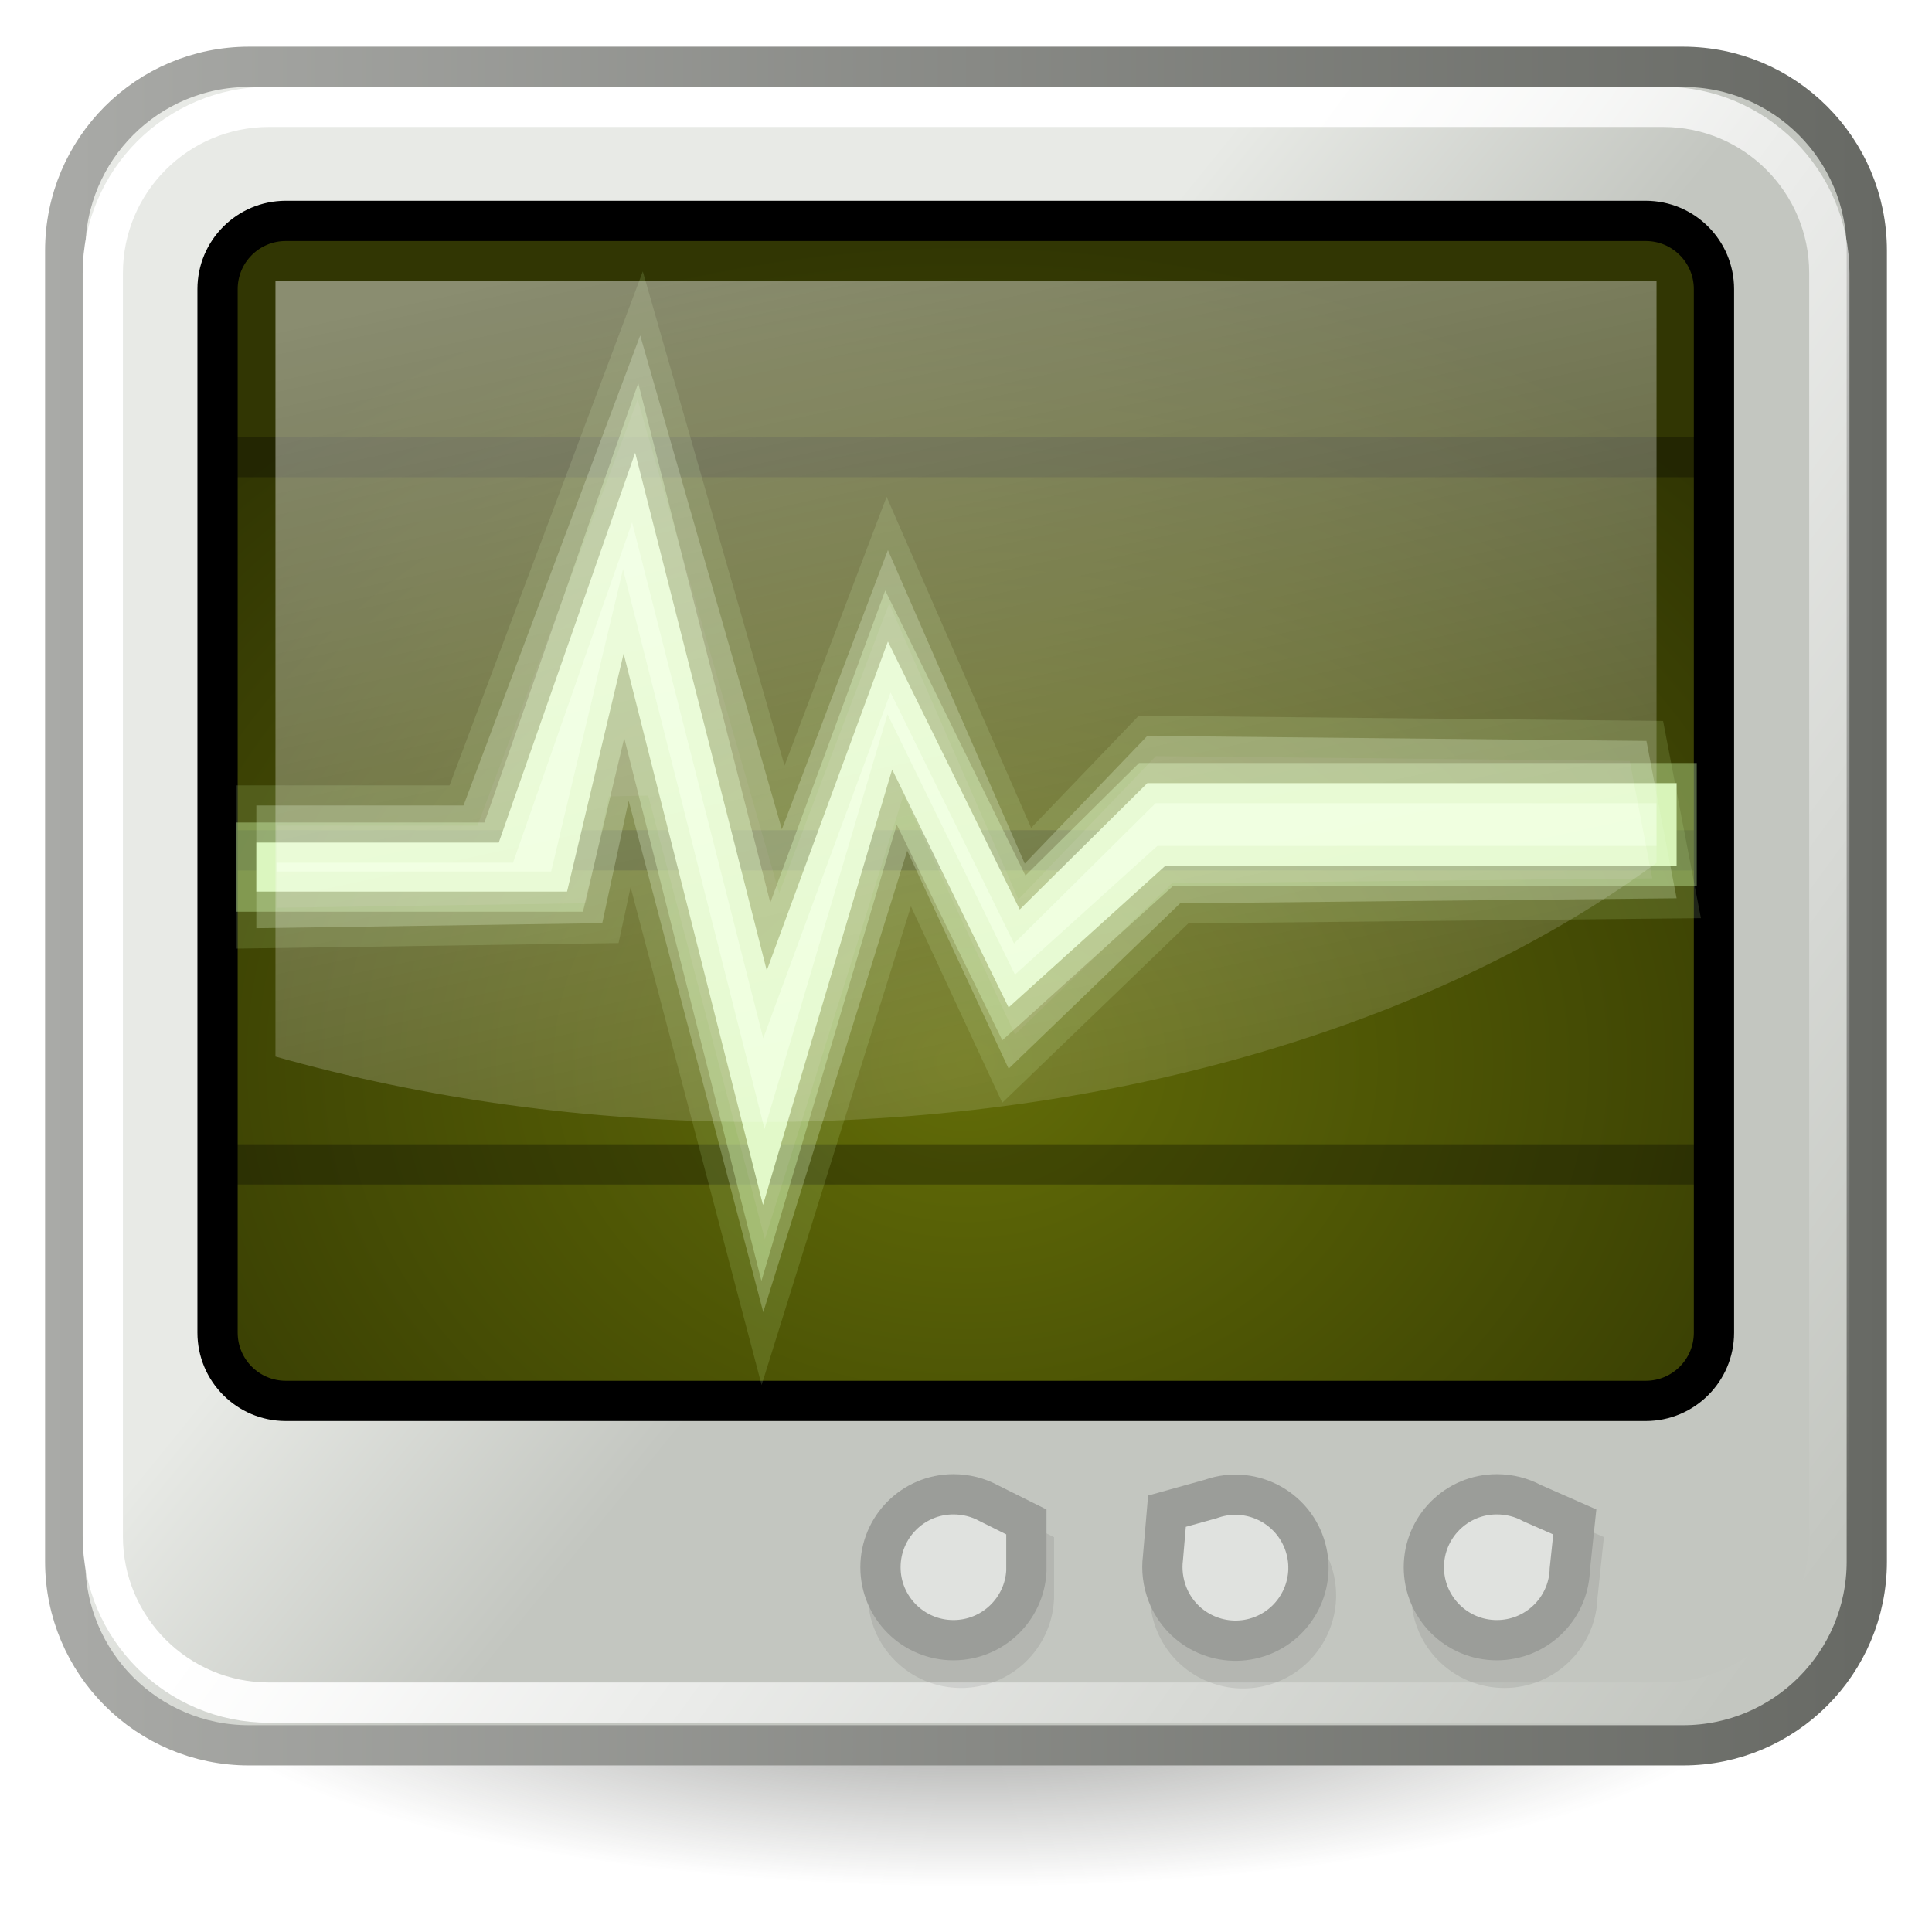
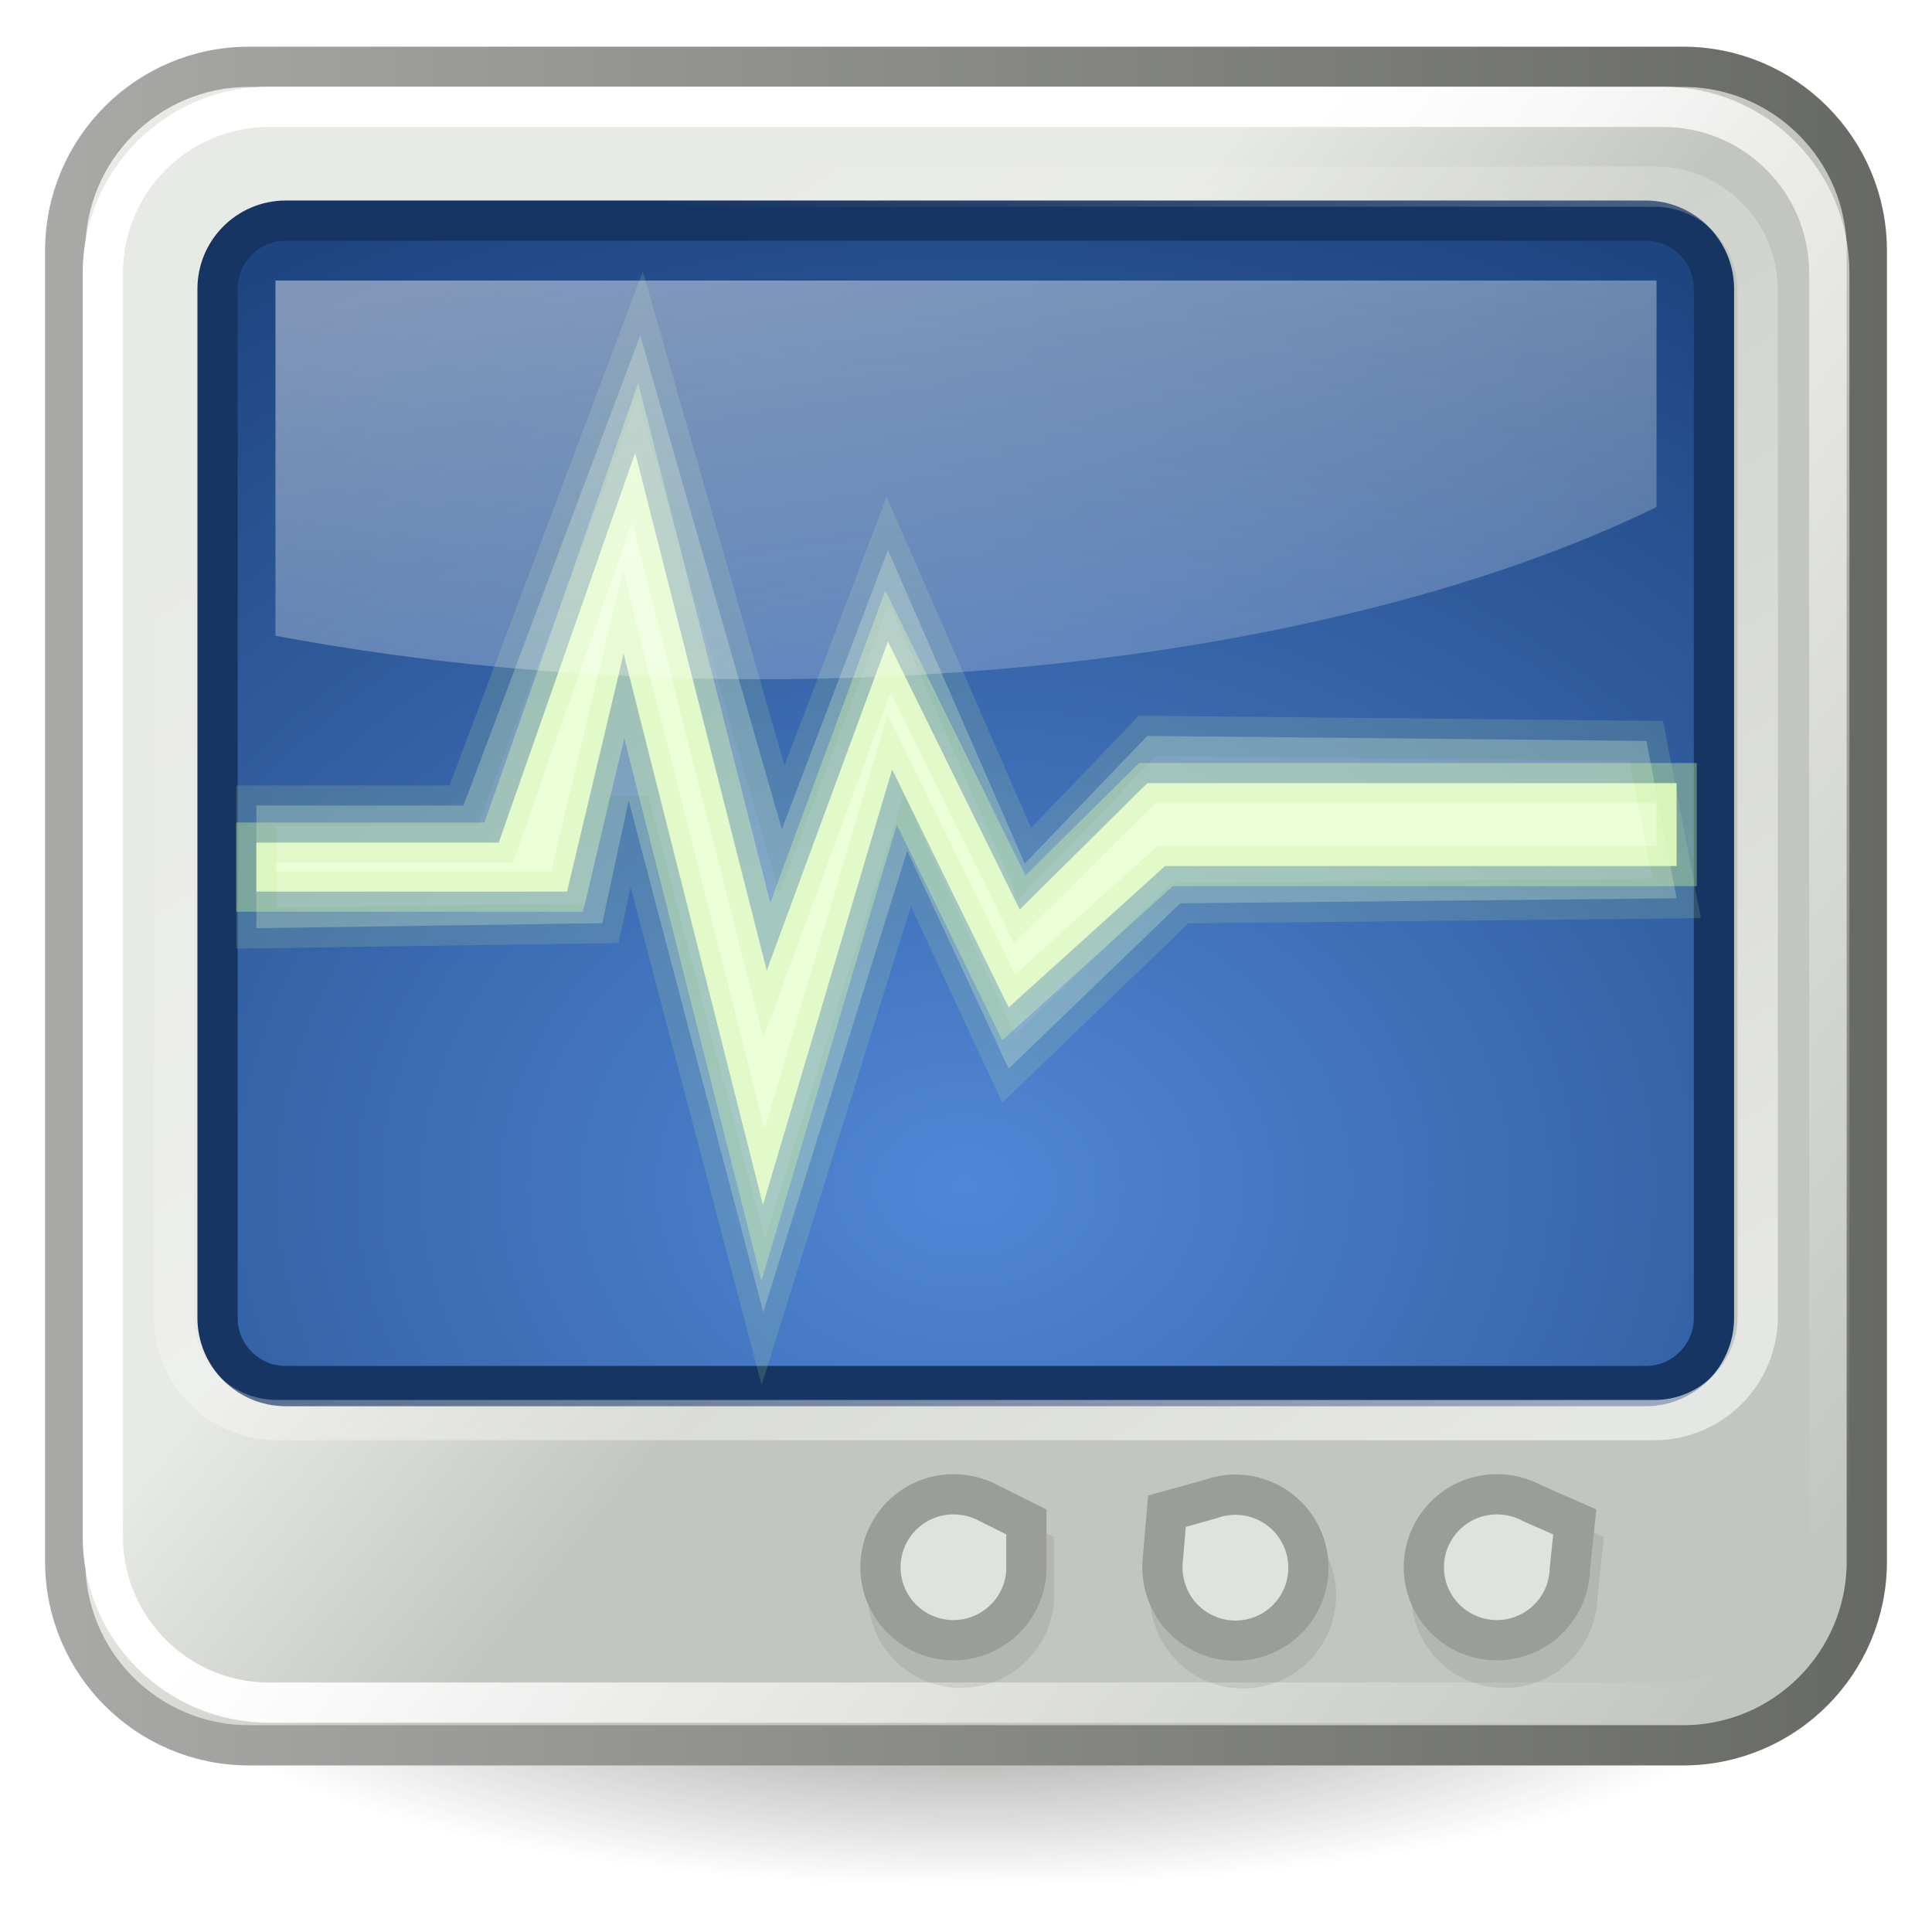
<svg xmlns="http://www.w3.org/2000/svg" xmlns:xlink="http://www.w3.org/1999/xlink" width="48px" height="48px" id="svg1306">
  <defs id="defs1308">
+     <linearGradient id="linearGradient2223">
+       <stop style="stop-color:#ffffff;stop-opacity:1;" offset="0" id="stop2225" />
+       <stop style="stop-color:#ffffff;stop-opacity:0;" offset="1" id="stop2229" />
+     </linearGradient>
+     <linearGradient id="linearGradient2222">
+       <stop style="stop-color:#5187d6;stop-opacity:1;" offset="0" id="stop2224" />
+       <stop style="stop-color:#1e4580;stop-opacity:1;" offset="1" id="stop2227" />
+     </linearGradient>
    <linearGradient id="linearGradient3090">
      <stop style="stop-color:#626c07;stop-opacity:1;" offset="0" id="stop3092" />
      <stop style="stop-color:#313603;stop-opacity:1;" offset="1" id="stop3094" />
    </linearGradient>
    <linearGradient id="linearGradient2238">
      <stop style="stop-color:#ffffff;stop-opacity:1;" offset="0" id="stop2240" />
      <stop style="stop-color:#ffffff;stop-opacity:0;" offset="1" id="stop2242" />
    </linearGradient>
    <linearGradient id="linearGradient2224">
      <stop style="stop-color:#32342f;stop-opacity:0.546;" offset="0" id="stop2226" />
      <stop style="stop-color:#32342f;stop-opacity:0;" offset="1" id="stop2228" />
    </linearGradient>
    <linearGradient id="linearGradient2214">
      <stop style="stop-color:#a9aaa7;stop-opacity:1;" offset="0" id="stop2216" />
      <stop style="stop-color:#676964;stop-opacity:1;" offset="1" id="stop2218" />
    </linearGradient>
    <linearGradient id="linearGradient2206">
      <stop style="stop-color:#c3c6c0;stop-opacity:1;" offset="0" id="stop2208" />
      <stop style="stop-color:#e8eae6;stop-opacity:1;" offset="1" id="stop2210" />
    </linearGradient>
    <linearGradient id="linearGradient2198">
      <stop style="stop-color:#32342f;stop-opacity:1;" offset="0" id="stop2200" />
      <stop style="stop-color:#171816;stop-opacity:1;" offset="1" id="stop2202" />
    </linearGradient>
    <linearGradient id="linearGradient2180">
      <stop style="stop-color:#ffffff;stop-opacity:1;" offset="0" id="stop2182" />
      <stop style="stop-color:#ffffff;stop-opacity:0;" offset="1" id="stop2184" />
    </linearGradient>
    <linearGradient xlink:href="#linearGradient2206" id="linearGradient2212" x1="25.861" y1="26.134" x2="18.3" y2="19.568" gradientUnits="userSpaceOnUse" gradientTransform="matrix(0.952387,0,0,1.018339,1.142599,-1.941627)" />
    <linearGradient xlink:href="#linearGradient2214" id="linearGradient2220" x1="0.001" y1="24.012" x2="47.999" y2="24.012" gradientUnits="userSpaceOnUse" gradientTransform="matrix(0.952387,0,0,1.018339,1.142599,-1.941627)" />
    <radialGradient xlink:href="#linearGradient2224" id="radialGradient2230" cx="24.042" cy="42.242" fx="24.042" fy="42.242" r="17.577" gradientTransform="matrix(1,0,0,0.304598,-5.757924e-16,29.37527)" gradientUnits="userSpaceOnUse" />
    <linearGradient xlink:href="#linearGradient2238" id="linearGradient2244" x1="20.339" y1="19.637" x2="46.092" y2="39.708" gradientUnits="userSpaceOnUse" gradientTransform="matrix(0.952387,0,0,1.015657,1.142599,-0.876325)" />
-     <linearGradient xlink:href="#linearGradient2180" id="linearGradient1340" gradientUnits="userSpaceOnUse" gradientTransform="matrix(3.809547,0,0,2.63377,-16.00036,-27.27284)" x1="8.821" y1="12.538" x2="12.499" y2="24.238" />
-     <radialGradient xlink:href="#linearGradient3090" id="radialGradient3096" cx="23.994" cy="30.017" fx="23.994" fy="30.017" r="19.089" gradientTransform="matrix(1.347123,-4.160970e-25,4.956981e-25,1.069757,-8.328925,-5.714386)" gradientUnits="userSpaceOnUse" />
+     <linearGradient xlink:href="#linearGradient2180" id="linearGradient1340" gradientUnits="userSpaceOnUse" gradientTransform="matrix(3.809547,0,0,1.750325,-16.00036,-15.78719)" x1="8.821" y1="12.538" x2="12.499" y2="24.238" />
+     <radialGradient xlink:href="#linearGradient2222" id="radialGradient2229" cx="23.994" cy="32.267" fx="23.994" fy="32.267" r="19.089" gradientTransform="matrix(1.768625,-1.961257e-23,1.552064e-23,1.387102,-18.44248,-15.29268)" gradientUnits="userSpaceOnUse" />
+     <linearGradient xlink:href="#linearGradient2223" id="linearGradient2231" x1="35.694" y1="37.334" x2="15.044" y2="5.959" gradientUnits="userSpaceOnUse" />
  </defs>
  <g id="layer1">
    <path style="opacity:1;fill:url(#radialGradient2230);fill-opacity:1;fill-rule:evenodd;stroke:none;stroke-width:1.077;stroke-linecap:round;stroke-linejoin:round;stroke-miterlimit:4;stroke-dasharray:none;stroke-dashoffset:0;stroke-opacity:1" id="path2222" d="M 41.618 42.242 A 17.577 5.354 0 1 1  6.465,42.242 A 17.577 5.354 0 1 1  41.618 42.242 z" transform="matrix(1.126713,0,0,1.002108,-2.891865,-0.821244)" />
    <rect style="opacity:1;fill:url(#linearGradient2212);fill-opacity:1;fill-rule:evenodd;stroke:url(#linearGradient2220);stroke-width:1;stroke-linecap:round;stroke-linejoin:round;stroke-miterlimit:4;stroke-dasharray:none;stroke-dashoffset:0;stroke-opacity:1" id="rect1316" width="44.76" height="41.702" x="1.62" y="1.66" rx="4.566" ry="4.566" />
-     <rect style="opacity:1;fill:url(#radialGradient3096);fill-opacity:1;fill-rule:evenodd;stroke:#000000;stroke-width:1;stroke-linecap:round;stroke-linejoin:round;stroke-miterlimit:4;stroke-dasharray:none;stroke-dashoffset:0;stroke-opacity:1" id="rect1314" width="37.178" height="29.317" x="5.405" y="5.488" rx="1.695" ry="1.695" />
-     <g id="g3098" style="opacity:0.295" transform="translate(0,-2)">
-       <path id="path2166" d="M 5.417,13.356 L 42.583,13.356" style="fill:none;fill-opacity:0.75;fill-rule:evenodd;stroke:#000000;stroke-width:1;stroke-linecap:butt;stroke-linejoin:miter;stroke-miterlimit:4;stroke-dasharray:none;stroke-opacity:1" />
-       <path id="path2170" d="M 5.406,23.126 L 42.583,23.126" style="fill:none;fill-opacity:0.75;fill-rule:evenodd;stroke:#000000;stroke-width:1;stroke-linecap:butt;stroke-linejoin:miter;stroke-miterlimit:4;stroke-dasharray:none;stroke-opacity:1" />
-       <path id="path2172" d="M 5.406,30.929 L 42.583,30.929" style="fill:none;fill-opacity:0.75;fill-rule:evenodd;stroke:#000000;stroke-width:1;stroke-linecap:butt;stroke-linejoin:miter;stroke-miterlimit:4;stroke-dasharray:none;stroke-opacity:1" />
-     </g>
+     <rect style="opacity:1;fill:url(#radialGradient2229);fill-opacity:1;fill-rule:evenodd;stroke:#173562;stroke-width:1;stroke-linecap:round;stroke-linejoin:round;stroke-miterlimit:4;stroke-dasharray:none;stroke-dashoffset:0;stroke-opacity:1" id="rect1314" width="37.178" height="28.955" x="5.405" y="5.482" rx="1.695" ry="1.695" />
    <path style="opacity:1;fill:#ecffd9;fill-opacity:1;fill-rule:evenodd;stroke:#c3ea9b;stroke-width:1;stroke-linecap:butt;stroke-linejoin:miter;stroke-miterlimit:10;stroke-dasharray:none;stroke-opacity:0.416" d="M 12.391,20.935 L 6.369,20.935 L 6.369,22.152 L 14.088,22.152 L 15.494,16.239 L 18.956,29.937 L 22.165,19.117 L 25.059,25.029 L 28.946,21.517 L 41.655,21.517 L 41.655,19.457 L 28.505,19.457 L 25.335,22.597 L 22.06,15.938 L 19.05,24.112 L 15.781,11.249 L 12.391,20.935 z " id="path2188" />
    <rect style="opacity:1;fill:none;fill-opacity:1;fill-rule:evenodd;stroke:url(#linearGradient2244);stroke-width:1;stroke-linecap:round;stroke-linejoin:round;stroke-miterlimit:4;stroke-dasharray:none;stroke-dashoffset:0;stroke-opacity:1" id="rect2232" width="42.895" height="39.647" x="2.554" y="2.654" rx="4.13" ry="4.13" />
    <path id="path3088" d="M 11.516,20.012 L 6.369,20.012 L 6.369,23.061 L 14.963,22.936 L 15.619,19.893 L 18.963,32.602 L 22.54,21.135 L 25.059,26.551 L 29.321,22.443 L 41.655,22.318 L 40.905,18.408 L 28.505,18.283 L 25.46,21.456 L 22.06,13.666 L 19.425,20.604 L 15.906,8.334 L 11.516,20.012 z " style="opacity:0.381;fill:#ecffd9;fill-opacity:1;fill-rule:evenodd;stroke:#c3ea9b;stroke-width:1;stroke-linecap:butt;stroke-linejoin:miter;stroke-miterlimit:4;stroke-dasharray:none;stroke-opacity:0.416" />
-     <path style="opacity:0.432;fill:url(#linearGradient1340);fill-opacity:1;fill-rule:evenodd;stroke:none;stroke-width:1;stroke-linecap:round;stroke-linejoin:round;stroke-miterlimit:4;stroke-dasharray:none;stroke-dashoffset:0;stroke-opacity:1" d="M 6.844,6.969 L 6.844,26.25 C 10.514,27.285 14.583,27.875 18.875,27.875 C 27.81,27.875 35.812,25.37 41.156,21.438 L 41.156,6.969 L 6.844,6.969 z " id="rect2178" />
+     <path style="opacity:0.432;fill:url(#linearGradient1340);fill-opacity:1;fill-rule:evenodd;stroke:none;stroke-width:1;stroke-linecap:round;stroke-linejoin:round;stroke-miterlimit:4;stroke-dasharray:none;stroke-dashoffset:0;stroke-opacity:1" d="M 6.844,6.969 L 6.844,15.795 C 10.514,16.483 14.583,16.875 18.875,16.875 C 27.81,16.875 35.812,15.21 41.156,12.597 L 41.156,6.969 L 6.844,6.969 z " id="rect2178" />
    <g id="g3126" style="opacity:0.08;fill:#000000;fill-opacity:1;stroke:#000000;stroke-opacity:1" transform="translate(0.1875,0.6875)">
      <path style="opacity:1;color:#000000;fill:#000000;fill-opacity:1;fill-rule:nonzero;stroke:#000000;stroke-width:1;stroke-linecap:butt;stroke-linejoin:miter;marker:none;marker-start:none;marker-mid:none;marker-end:none;stroke-miterlimit:10;stroke-dasharray:none;stroke-dashoffset:0;stroke-opacity:1;visibility:visible;display:inline;overflow:visible" d="M 39.125,37.812 L 38.062,37.344 C 37.806,37.204 37.5,37.125 37.188,37.125 C 36.187,37.125 35.375,37.937 35.375,38.938 C 35.375,39.938 36.187,40.75 37.188,40.75 C 38.157,40.75 38.951,39.988 39,39.031 C 39,39.024 39,39.008 39,39 L 39.125,37.812 z " id="path3120" />
      <path id="path3122" d="M 28.993,37.545 L 28.893,38.71 C 28.856,39 28.892,39.313 29.005,39.605 C 29.367,40.538 30.418,41.001 31.35,40.64 C 32.283,40.278 32.747,39.228 32.385,38.295 C 32.035,37.391 31.038,36.925 30.128,37.226 C 30.12,37.228 30.106,37.235 30.099,37.237 L 28.993,37.545 z " style="opacity:1;color:#000000;fill:#000000;fill-opacity:1;fill-rule:nonzero;stroke:#000000;stroke-width:1;stroke-linecap:butt;stroke-linejoin:miter;marker:none;marker-start:none;marker-mid:none;marker-end:none;stroke-miterlimit:10;stroke-dasharray:none;stroke-dashoffset:0;stroke-opacity:1;visibility:visible;display:inline;overflow:visible" />
      <path style="opacity:1;color:#000000;fill:#000000;fill-opacity:1;fill-rule:nonzero;stroke:#000000;stroke-width:1;stroke-linecap:butt;stroke-linejoin:miter;marker:none;marker-start:none;marker-mid:none;marker-end:none;stroke-miterlimit:10;stroke-dasharray:none;stroke-dashoffset:0;stroke-opacity:1;visibility:visible;display:inline;overflow:visible" d="M 25.5,37.812 L 24.562,37.344 C 24.306,37.204 24,37.125 23.688,37.125 C 22.687,37.125 21.875,37.937 21.875,38.938 C 21.875,39.938 22.687,40.75 23.688,40.75 C 24.657,40.75 25.451,39.988 25.5,39.031 C 25.5,39.024 25.5,39.008 25.5,39 L 25.5,37.812 z " id="path3124" />
    </g>
    <path style="opacity:1;color:#000000;fill:#e0e2df;fill-opacity:1;fill-rule:nonzero;stroke:#9b9d99;stroke-width:1;stroke-linecap:butt;stroke-linejoin:miter;marker:none;marker-start:none;marker-mid:none;marker-end:none;stroke-miterlimit:10;stroke-dasharray:none;stroke-dashoffset:0;stroke-opacity:1;visibility:visible;display:inline;overflow:visible" d="M 39.125,37.812 L 38.062,37.344 C 37.806,37.204 37.5,37.125 37.188,37.125 C 36.187,37.125 35.375,37.937 35.375,38.938 C 35.375,39.938 36.187,40.75 37.188,40.75 C 38.157,40.75 38.951,39.988 39,39.031 C 39,39.024 39,39.008 39,39 L 39.125,37.812 z " id="path3111" />
    <path id="path3116" d="M 28.993,37.545 L 28.893,38.71 C 28.856,39 28.892,39.313 29.005,39.605 C 29.367,40.538 30.418,41.001 31.35,40.64 C 32.283,40.278 32.747,39.228 32.385,38.295 C 32.035,37.391 31.038,36.925 30.128,37.226 C 30.12,37.228 30.106,37.235 30.099,37.237 L 28.993,37.545 z " style="opacity:1;color:#000000;fill:#e0e2df;fill-opacity:1;fill-rule:nonzero;stroke:#9b9d99;stroke-width:1;stroke-linecap:butt;stroke-linejoin:miter;marker:none;marker-start:none;marker-mid:none;marker-end:none;stroke-miterlimit:10;stroke-dasharray:none;stroke-dashoffset:0;stroke-opacity:1;visibility:visible;display:inline;overflow:visible" />
    <path style="opacity:1;color:#000000;fill:#e0e2df;fill-opacity:1;fill-rule:nonzero;stroke:#9b9d99;stroke-width:1;stroke-linecap:butt;stroke-linejoin:miter;marker:none;marker-start:none;marker-mid:none;marker-end:none;stroke-miterlimit:10;stroke-dasharray:none;stroke-dashoffset:0;stroke-opacity:1;visibility:visible;display:inline;overflow:visible" d="M 25.5,37.812 L 24.562,37.344 C 24.306,37.204 24,37.125 23.688,37.125 C 22.687,37.125 21.875,37.937 21.875,38.938 C 21.875,39.938 22.687,40.75 23.688,40.75 C 24.657,40.75 25.451,39.988 25.5,39.031 C 25.5,39.024 25.5,39.008 25.5,39 L 25.5,37.812 z " id="path3118" />
+     <rect ry="2.57" rx="2.57" y="4.636" x="4.319" height="30.646" width="39.35" id="rect2221" style="opacity:0.574;fill:none;fill-opacity:1;fill-rule:evenodd;stroke:url(#linearGradient2231);stroke-width:1;stroke-linecap:round;stroke-linejoin:round;stroke-miterlimit:4;stroke-dasharray:none;stroke-dashoffset:0;stroke-opacity:1" />
  </g>
</svg>
